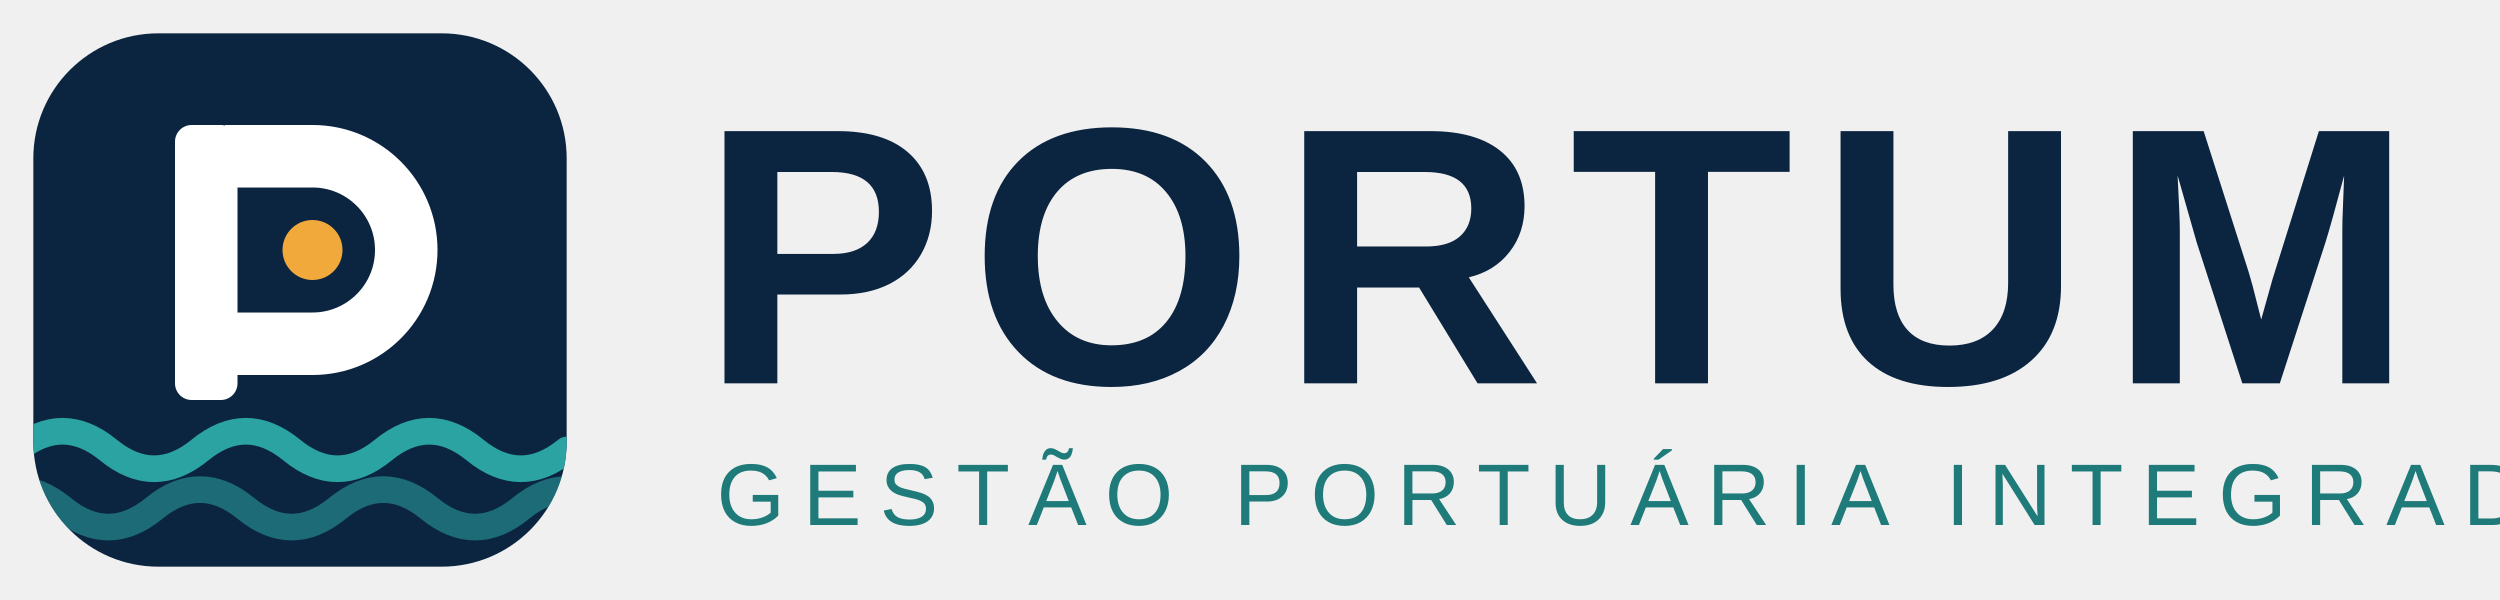
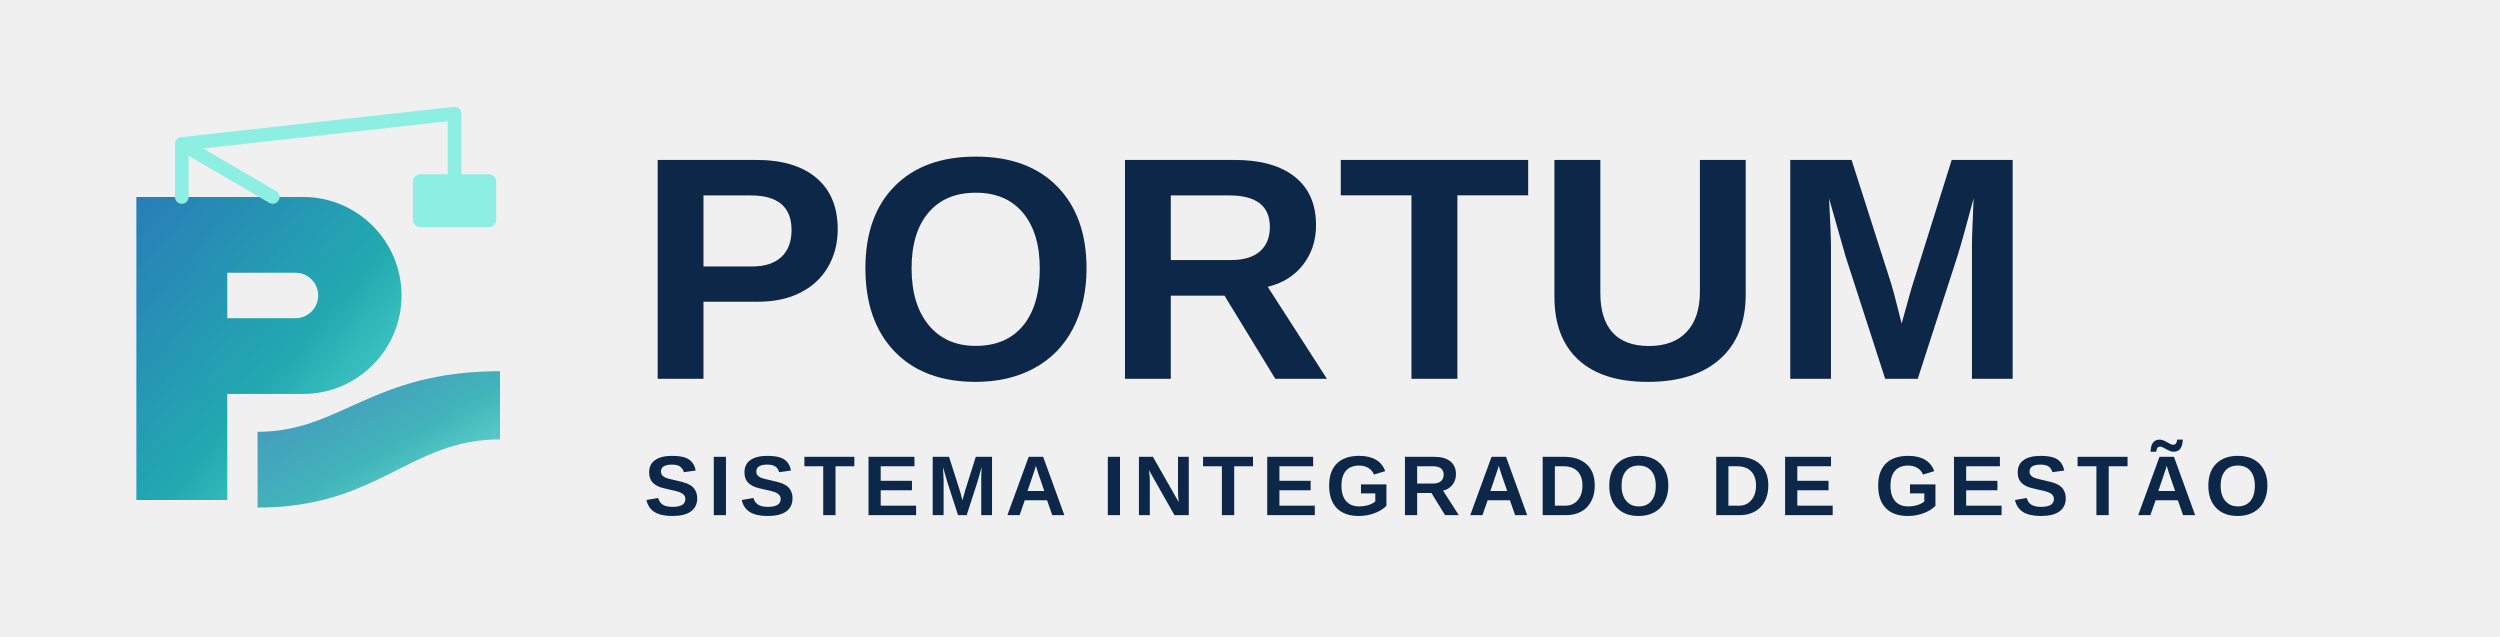
- <svg xmlns="http://www.w3.org/2000/svg" viewBox="0 0 300 72" width="300" height="72" role="img" aria-label="Portum - gestão portuária integrada">
+ <svg xmlns="http://www.w3.org/2000/svg" viewBox="0 0 330 84" width="330" height="84" role="img" aria-label="Portum - Sistema Integrado de Gestão">
  <defs>
-     <clipPath id="pc">
-       <rect x="4" y="4" width="64" height="64" rx="15" />
-     </clipPath>
+     <linearGradient id="g" x1="0" y1="0" x2="1" y2="1">
+       <stop offset="0" stop-color="#2A7DB8" />
+       <stop offset=".55" stop-color="#22A9B0" />
+       <stop offset="1" stop-color="#5FE6D4" />
+     </linearGradient>
  </defs>
-   <g clip-path="url(#pc)">
-     <rect x="4" y="4" width="64" height="64" fill="#0B2540" />
-     <rect x="21" y="15" width="7.5" height="33" rx="2" fill="#FFFFFF" />
-     <path d="M27 18.75 H37.5 A11.25 11.25 0 0 1 37.5 41.25 H27" fill="none" stroke="#FFFFFF" stroke-width="7.5" />
-     <circle cx="37.5" cy="30" r="3.6" fill="#F2A93B" />
-     <path d="M2 54 q5.5 -4.5 11 0 t11 0 t11 0 t11 0 t11 0 t11 0" fill="none" stroke="#2BA3A3" stroke-width="3.2" stroke-linecap="round" />
-     <path d="M-3.5 61 q5.5 -4.5 11 0 t11 0 t11 0 t11 0 t11 0 t11 0 t11 0" fill="none" stroke="#2BA3A3" stroke-opacity=".55" stroke-width="3.2" stroke-linecap="round" />
+   <g transform="translate(10 10)">
+     <path fill="url(#g)" fill-rule="evenodd" d="M8 16H30a13 13 0 0 1 0 26H20V56H8ZM20 26V32H29a3 3 0 0 0 0-6Z" />
+     <path fill="url(#g)" opacity=".85" d="M24 47C35 47 39 39 56 39V48C44 48 40 57 24 57Z" />
+     <path fill="none" stroke="#8DEFE2" stroke-width="1.8" stroke-linecap="round" stroke-linejoin="round" d="M14 16V9L50 5M14 9L26 16M50 5V13" />
+     <rect x="44.5" y="13" width="11" height="7" rx="1" fill="#8DEFE2" />
  </g>
-   <text x="84" y="46" font-family="'Barlow Condensed','Arial Narrow',Arial,sans-serif" font-weight="700" font-size="44" letter-spacing="3" fill="#0B2540">PORTUM</text>
-   <text x="86" y="63" font-family="'IBM Plex Sans','Segoe UI',Arial,sans-serif" font-weight="500" font-size="10.5" letter-spacing="2.2" fill="#1F7A7A">GESTÃO PORTUÁRIA INTEGRADA</text>
+   <text x="84" y="50" font-family="Montserrat,'Segoe UI',Arial,sans-serif" font-weight="800" font-size="42" letter-spacing=".5" fill="#0C2748">PORTUM</text>
+   <text x="85" y="68" font-family="Montserrat,'Segoe UI',Arial,sans-serif" font-weight="700" font-size="11.2" letter-spacing="1" fill="#0C2748">SISTEMA INTEGRADO DE GESTÃO</text>
</svg>
